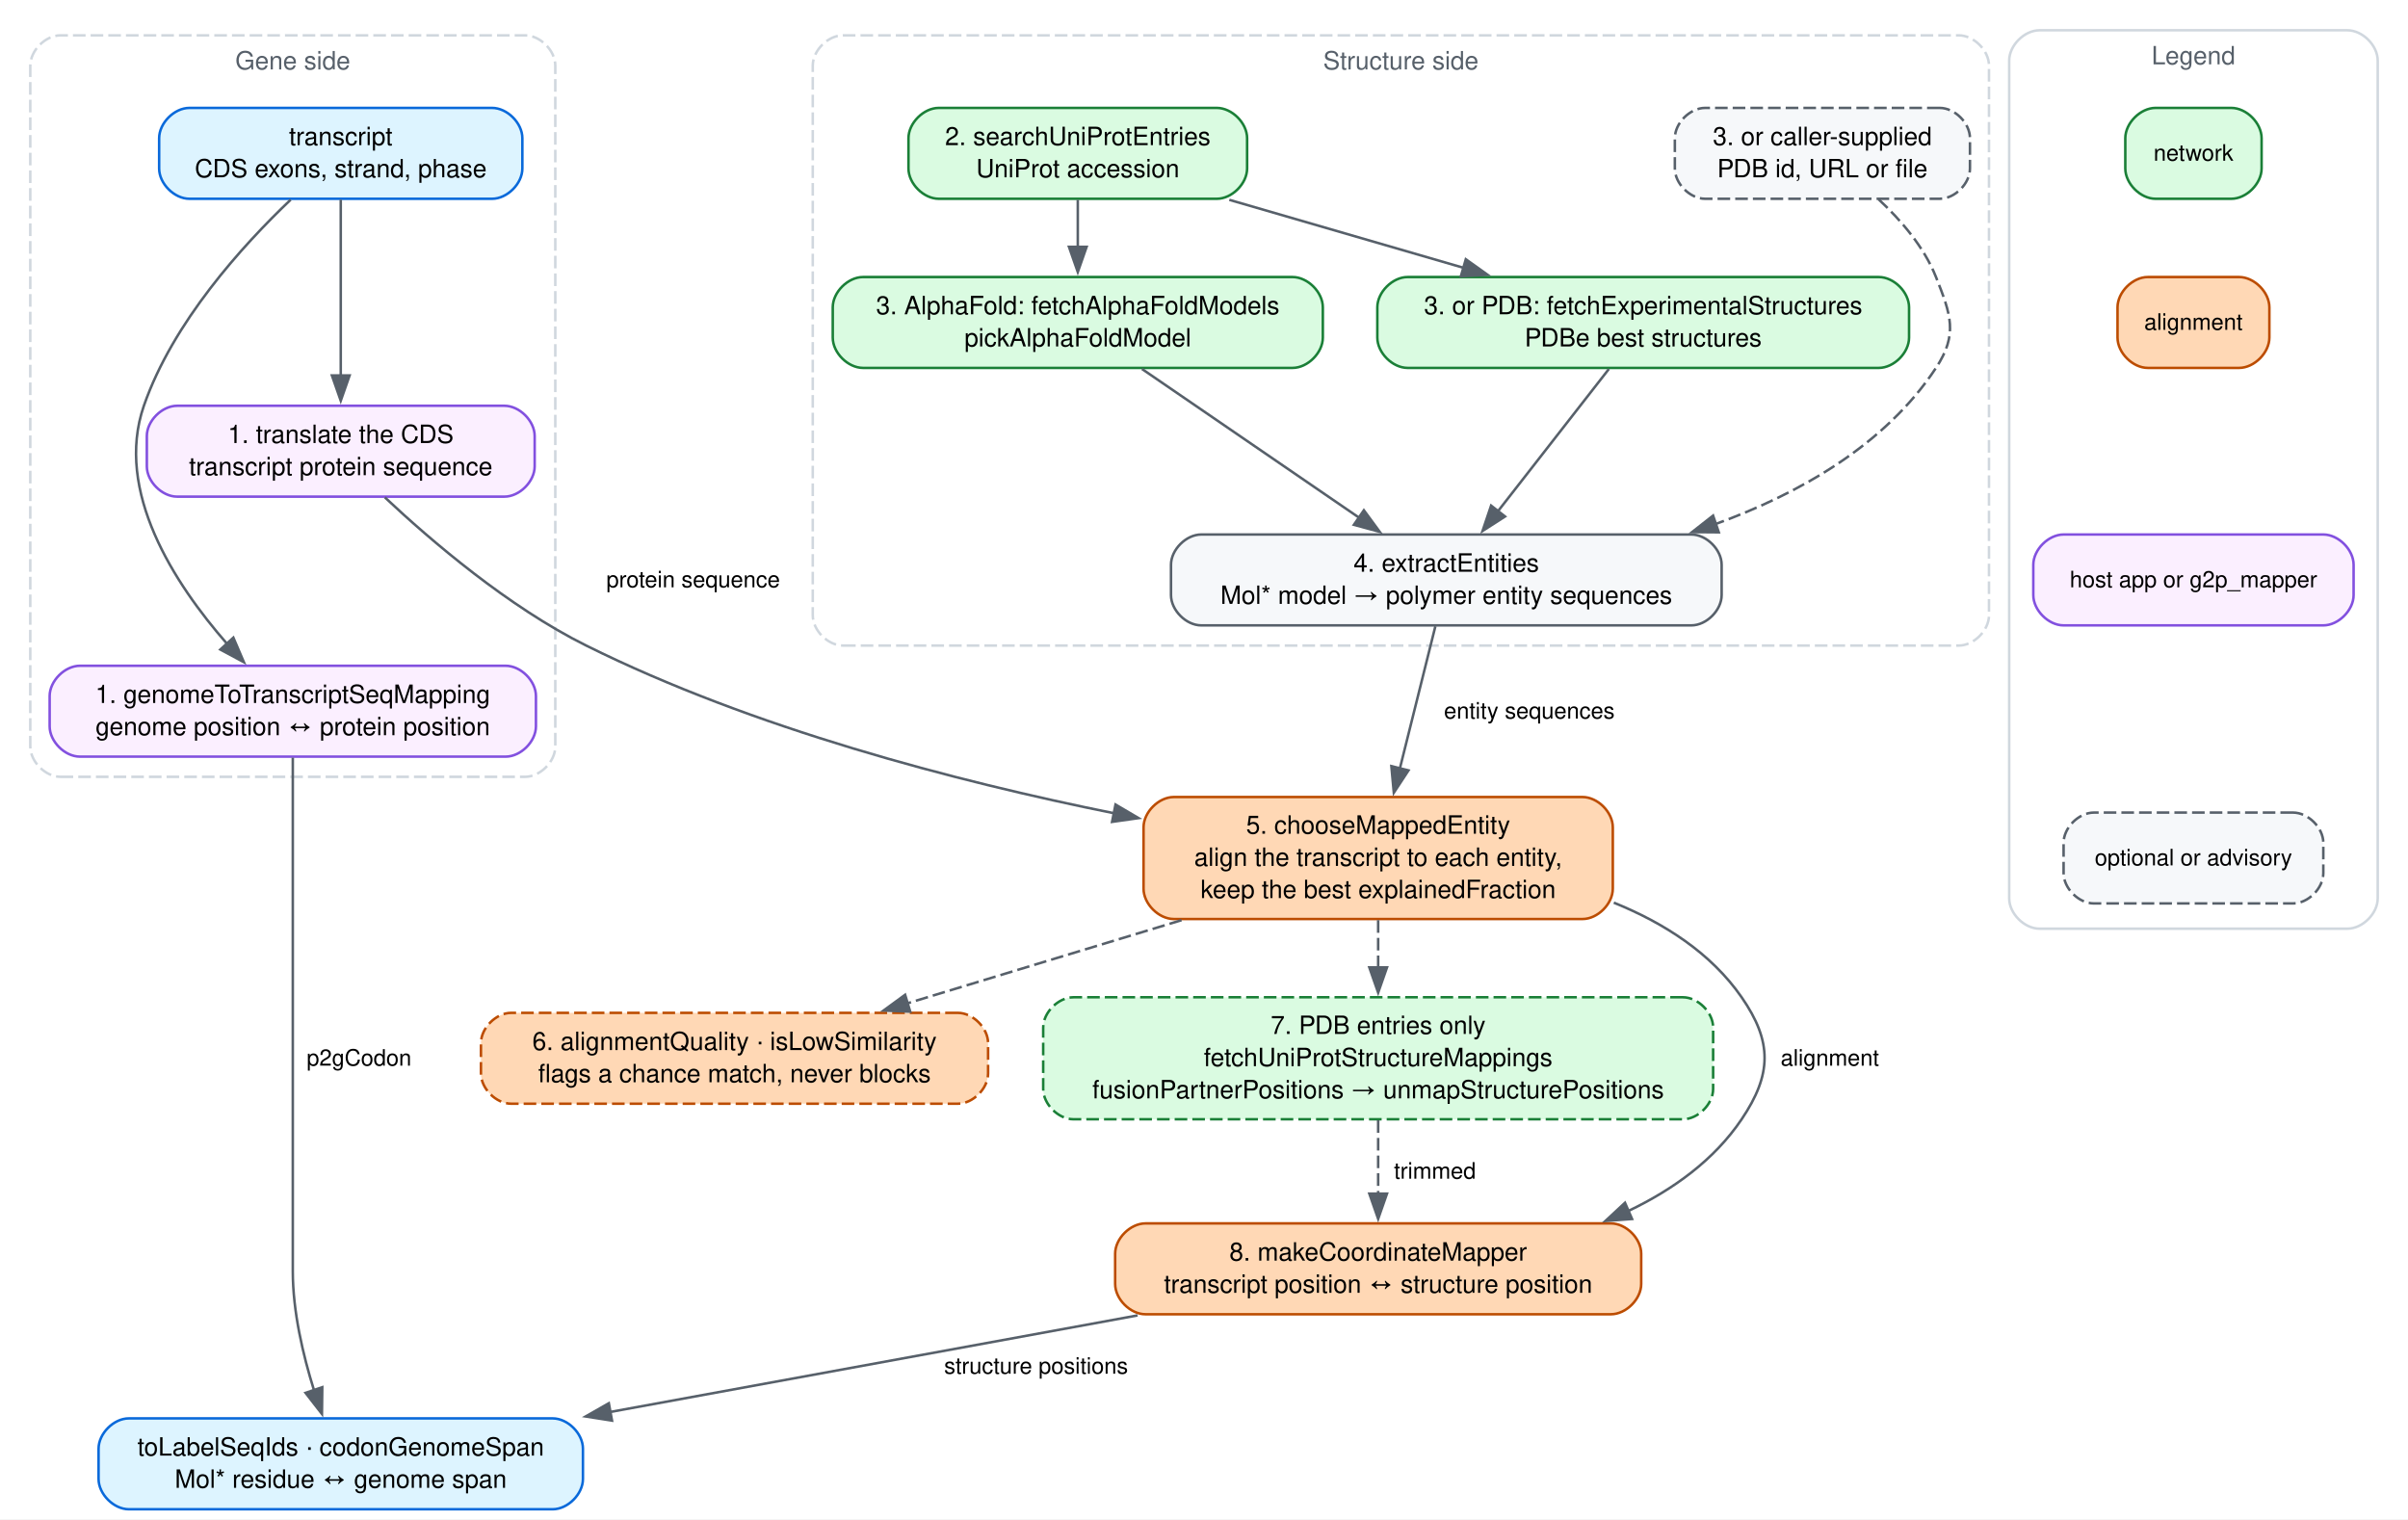
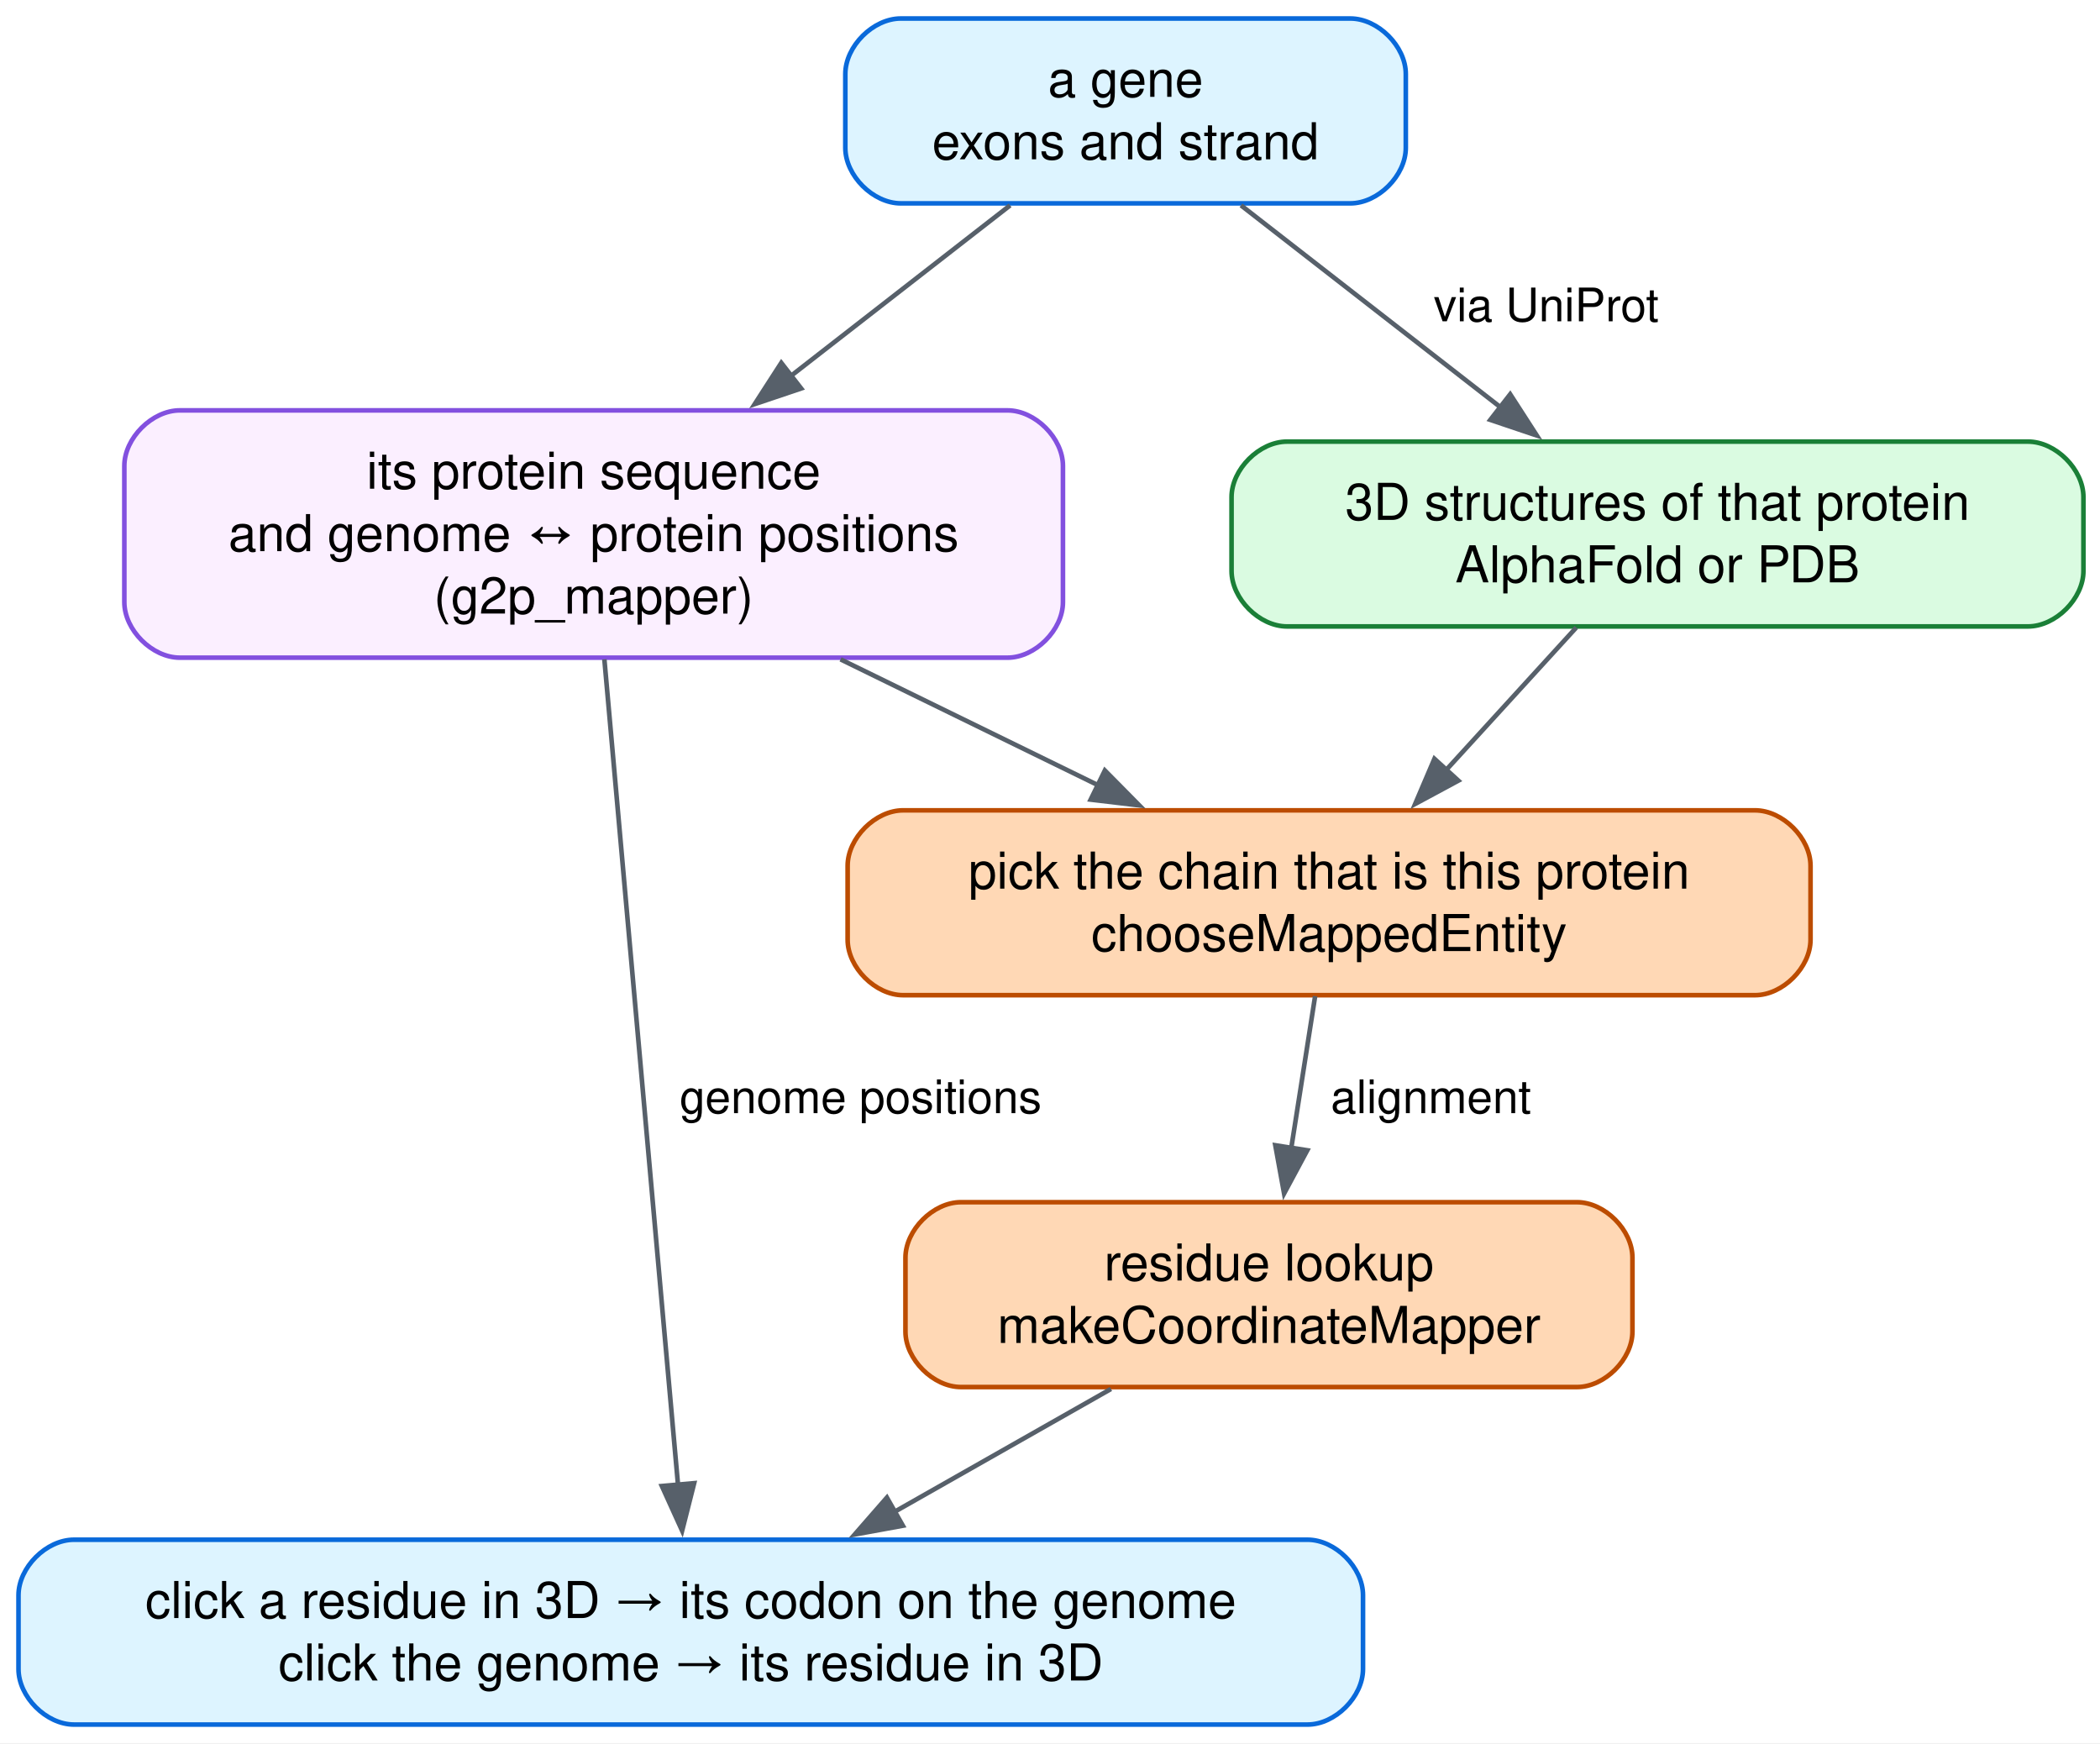
- <svg xmlns="http://www.w3.org/2000/svg" width="954pt" height="602pt" viewBox="0.00 0.00 954.00 602.00">
-   <g id="graph0" class="graph" transform="scale(1 1) rotate(0) translate(4 597.91)">
-     <polygon fill="white" stroke="none" points="-4,4 -4,-597.91 950,-597.91 950,4 -4,4" />
-     <g id="clust1" class="cluster">
-       <path fill="white" stroke="#d0d7de" stroke-dasharray="5,2" d="M20,-290.16C20,-290.16 204,-290.16 204,-290.16 210,-290.16 216,-296.16 216,-302.16 216,-302.16 216,-571.91 216,-571.91 216,-577.91 210,-583.91 204,-583.91 204,-583.91 20,-583.91 20,-583.91 14,-583.91 8,-577.91 8,-571.91 8,-571.91 8,-302.16 8,-302.16 8,-296.16 14,-290.16 20,-290.16" />
-       <text xml:space="preserve" text-anchor="middle" x="112" y="-570.41" font-family="Helvetica,sans-Serif" font-size="10.00" fill="#57606a">Gene side</text>
-     </g>
-     <g id="clust2" class="cluster">
-       <path fill="white" stroke="#d0d7de" stroke-dasharray="5,2" d="M330,-342.16C330,-342.16 772,-342.16 772,-342.16 778,-342.16 784,-348.16 784,-354.16 784,-354.16 784,-571.91 784,-571.91 784,-577.91 778,-583.91 772,-583.91 772,-583.91 330,-583.91 330,-583.91 324,-583.91 318,-577.91 318,-571.91 318,-571.91 318,-354.16 318,-354.16 318,-348.16 324,-342.16 330,-342.16" />
-       <text xml:space="preserve" text-anchor="middle" x="551" y="-570.41" font-family="Helvetica,sans-Serif" font-size="10.00" fill="#57606a">Structure side</text>
-     </g>
-     <g id="clust5" class="cluster">
-       <path fill="white" stroke="#d0d7de" d="M804,-230C804,-230 926,-230 926,-230 932,-230 938,-236 938,-242 938,-242 938,-573.91 938,-573.91 938,-579.91 932,-585.91 926,-585.91 926,-585.91 804,-585.91 804,-585.91 798,-585.91 792,-579.91 792,-573.91 792,-573.91 792,-242 792,-242 792,-236 798,-230 804,-230" />
-       <text xml:space="preserve" text-anchor="middle" x="865" y="-572.41" font-family="Helvetica,sans-Serif" font-size="10.00" fill="#57606a">Legend</text>
-     </g>
+ <svg xmlns="http://www.w3.org/2000/svg" width="454pt" height="377pt" viewBox="0.00 0.00 454.00 377.00">
+   <g id="graph0" class="graph" transform="scale(1 1) rotate(0) translate(4 372.8)">
+     <polygon fill="white" stroke="none" points="-4,4 -4,-372.8 450.42,-372.8 450.42,4 -4,4" />
    <g id="node1" class="node">
-       <path fill="#ddf4ff" stroke="#0969da" d="M190.95,-555.16C190.95,-555.16 71.05,-555.16 71.05,-555.16 65.05,-555.16 59.05,-549.16 59.05,-543.16 59.05,-543.16 59.05,-531.16 59.05,-531.16 59.05,-525.16 65.05,-519.16 71.05,-519.16 71.05,-519.16 190.95,-519.16 190.95,-519.16 196.95,-519.16 202.95,-525.16 202.95,-531.16 202.95,-531.16 202.95,-543.16 202.95,-543.16 202.95,-549.16 196.95,-555.16 190.95,-555.16" />
-       <text xml:space="preserve" text-anchor="middle" x="131" y="-540.41" font-family="Helvetica,sans-Serif" font-size="10.00">transcript</text>
-       <text xml:space="preserve" text-anchor="middle" x="131" y="-527.66" font-family="Helvetica,sans-Serif" font-size="10.00">CDS exons, strand, phase</text>
+       <path fill="#ddf4ff" stroke="#0969da" d="M287.92,-368.8C287.92,-368.8 190.75,-368.8 190.75,-368.8 184.75,-368.8 178.75,-362.8 178.75,-356.8 178.75,-356.8 178.75,-340.84 178.75,-340.84 178.75,-334.84 184.75,-328.84 190.75,-328.84 190.75,-328.84 287.92,-328.84 287.92,-328.84 293.92,-328.84 299.92,-334.84 299.92,-340.84 299.92,-340.84 299.92,-356.8 299.92,-356.8 299.92,-362.8 293.92,-368.8 287.92,-368.8" />
+       <text xml:space="preserve" text-anchor="middle" x="239.34" y="-351.87" font-family="Helvetica,sans-Serif" font-size="11.00">a gene</text>
+       <text xml:space="preserve" text-anchor="middle" x="239.34" y="-338.37" font-family="Helvetica,sans-Serif" font-size="11.00">exons and strand</text>
    </g>
    <g id="node2" class="node">
-       <path fill="#fbefff" stroke="#8250df" d="M195.83,-437.16C195.83,-437.16 66.17,-437.16 66.17,-437.16 60.17,-437.16 54.17,-431.16 54.17,-425.16 54.17,-425.16 54.17,-413.16 54.17,-413.16 54.17,-407.16 60.17,-401.16 66.17,-401.16 66.17,-401.16 195.83,-401.16 195.83,-401.16 201.83,-401.16 207.83,-407.16 207.83,-413.16 207.83,-413.16 207.83,-425.16 207.83,-425.16 207.83,-431.16 201.83,-437.16 195.83,-437.16" />
-       <text xml:space="preserve" text-anchor="middle" x="131" y="-422.41" font-family="Helvetica,sans-Serif" font-size="10.00">1. translate the CDS</text>
-       <text xml:space="preserve" text-anchor="middle" x="131" y="-409.66" font-family="Helvetica,sans-Serif" font-size="10.00">transcript protein sequence</text>
+       <path fill="#fbefff" stroke="#8250df" d="M213.8,-284.09C213.8,-284.09 34.88,-284.09 34.88,-284.09 28.88,-284.09 22.88,-278.09 22.88,-272.09 22.88,-272.09 22.88,-242.63 22.88,-242.63 22.88,-236.63 28.88,-230.63 34.88,-230.63 34.88,-230.63 213.8,-230.63 213.8,-230.63 219.8,-230.63 225.8,-236.63 225.8,-242.63 225.8,-242.63 225.8,-272.09 225.8,-272.09 225.8,-278.09 219.8,-284.09 213.8,-284.09" />
+       <text xml:space="preserve" text-anchor="middle" x="124.34" y="-267.16" font-family="Helvetica,sans-Serif" font-size="11.00">its protein sequence</text>
+       <text xml:space="preserve" text-anchor="middle" x="124.34" y="-253.66" font-family="Helvetica,sans-Serif" font-size="11.00">and genome ↔ protein positions</text>
+       <text xml:space="preserve" text-anchor="middle" x="124.34" y="-240.16" font-family="Helvetica,sans-Serif" font-size="11.00">(g2p_mapper)</text>
    </g>
    <g id="edge1" class="edge">
-       <path fill="none" stroke="#57606a" d="M131,-518.79C131,-500.34 131,-470.86 131,-448.93" />
-       <polygon fill="#57606a" stroke="#57606a" points="134.5,-449.16 131,-439.16 127.5,-449.16 134.5,-449.16" />
+       <path fill="none" stroke="#57606a" d="M214.38,-328.41C200.45,-317.57 182.71,-303.77 166.67,-291.29" />
+       <polygon fill="#57606a" stroke="#57606a" points="169.2,-288.83 159.16,-285.45 164.91,-294.36 169.2,-288.83" />
    </g>
    <g id="node3" class="node">
-       <path fill="#fbefff" stroke="#8250df" d="M196.33,-334.16C196.33,-334.16 27.67,-334.16 27.67,-334.16 21.67,-334.16 15.67,-328.16 15.67,-322.16 15.67,-322.16 15.67,-310.16 15.67,-310.16 15.67,-304.16 21.67,-298.16 27.67,-298.16 27.67,-298.16 196.33,-298.16 196.33,-298.16 202.33,-298.16 208.33,-304.16 208.33,-310.16 208.33,-310.16 208.33,-322.16 208.33,-322.16 208.33,-328.16 202.33,-334.16 196.33,-334.16" />
-       <text xml:space="preserve" text-anchor="middle" x="112" y="-319.41" font-family="Helvetica,sans-Serif" font-size="10.00">1. genomeToTranscriptSeqMapping</text>
-       <text xml:space="preserve" text-anchor="middle" x="112" y="-306.66" font-family="Helvetica,sans-Serif" font-size="10.00">genome position ↔ protein position</text>
+       <path fill="#dafbe1" stroke="#1a7f37" d="M434.42,-277.34C434.42,-277.34 274.25,-277.34 274.25,-277.34 268.25,-277.34 262.25,-271.34 262.25,-265.34 262.25,-265.34 262.25,-249.38 262.25,-249.38 262.25,-243.38 268.25,-237.38 274.25,-237.38 274.25,-237.38 434.42,-237.38 434.42,-237.38 440.42,-237.38 446.42,-243.38 446.42,-249.38 446.42,-249.38 446.42,-265.34 446.42,-265.34 446.42,-271.34 440.42,-277.34 434.42,-277.34" />
+       <text xml:space="preserve" text-anchor="middle" x="354.34" y="-260.41" font-family="Helvetica,sans-Serif" font-size="11.00">3D structures of that protein</text>
+       <text xml:space="preserve" text-anchor="middle" x="354.34" y="-246.91" font-family="Helvetica,sans-Serif" font-size="11.00">AlphaFold or PDB</text>
    </g>
    <g id="edge2" class="edge">
-       <path fill="none" stroke="#57606a" d="M111.16,-518.79C92.07,-500.64 64.47,-470.24 53,-437.16 41.27,-403.32 65.11,-366.68 85.91,-342.91" />
-       <polygon fill="#57606a" stroke="#57606a" points="88.45,-345.31 92.62,-335.58 83.29,-340.59 88.45,-345.31" />
+       <path fill="none" stroke="#57606a" d="M264.29,-328.41C280.71,-315.63 302.42,-298.74 320.41,-284.75" />
+       <polygon fill="#57606a" stroke="#57606a" points="322.49,-287.57 328.24,-278.66 318.19,-282.04 322.49,-287.57" />
+       <text xml:space="preserve" text-anchor="middle" x="330.28" y="-303.34" font-family="Helvetica,sans-Serif" font-size="10.00"> via UniProt </text>
    </g>
    <g id="node4" class="node">
-       <path fill="#dafbe1" stroke="#1a7f37" d="M478.08,-555.16C478.08,-555.16 367.92,-555.16 367.92,-555.16 361.92,-555.16 355.92,-549.16 355.92,-543.16 355.92,-543.16 355.92,-531.16 355.92,-531.16 355.92,-525.16 361.92,-519.16 367.92,-519.16 367.92,-519.16 478.08,-519.16 478.08,-519.16 484.08,-519.16 490.08,-525.16 490.08,-531.16 490.08,-531.16 490.08,-543.16 490.08,-543.16 490.08,-549.16 484.08,-555.16 478.08,-555.16" />
-       <text xml:space="preserve" text-anchor="middle" x="423" y="-540.41" font-family="Helvetica,sans-Serif" font-size="10.00">2. searchUniProtEntries</text>
-       <text xml:space="preserve" text-anchor="middle" x="423" y="-527.66" font-family="Helvetica,sans-Serif" font-size="10.00">UniProt accession</text>
+       <path fill="#ffd8b5" stroke="#bc4c00" d="M375.42,-197.63C375.42,-197.63 191.25,-197.63 191.25,-197.63 185.25,-197.63 179.25,-191.63 179.25,-185.63 179.25,-185.63 179.25,-169.67 179.25,-169.67 179.25,-163.67 185.25,-157.67 191.25,-157.67 191.25,-157.67 375.42,-157.67 375.42,-157.67 381.42,-157.67 387.42,-163.67 387.42,-169.67 387.42,-169.67 387.42,-185.63 387.42,-185.63 387.42,-191.63 381.42,-197.63 375.42,-197.63" />
+       <text xml:space="preserve" text-anchor="middle" x="283.34" y="-180.7" font-family="Helvetica,sans-Serif" font-size="11.00">pick the chain that is this protein</text>
+       <text xml:space="preserve" text-anchor="middle" x="283.34" y="-167.2" font-family="Helvetica,sans-Serif" font-size="11.00">chooseMappedEntity</text>
    </g>
-     <g id="node9" class="node">
-       <path fill="#ffd8b5" stroke="#bc4c00" d="M622.96,-282.16C622.96,-282.16 461.05,-282.16 461.05,-282.16 455.05,-282.16 449.05,-276.16 449.05,-270.16 449.05,-270.16 449.05,-245.83 449.05,-245.83 449.05,-239.83 455.05,-233.83 461.05,-233.83 461.05,-233.83 622.96,-233.83 622.96,-233.83 628.96,-233.83 634.96,-239.83 634.96,-245.83 634.96,-245.83 634.96,-270.16 634.96,-270.16 634.96,-276.16 628.96,-282.16 622.96,-282.16" />
-       <text xml:space="preserve" text-anchor="middle" x="542" y="-267.62" font-family="Helvetica,sans-Serif" font-size="10.00">5. chooseMappedEntity</text>
-       <text xml:space="preserve" text-anchor="middle" x="542" y="-254.87" font-family="Helvetica,sans-Serif" font-size="10.00">align the transcript to each entity,</text>
-       <text xml:space="preserve" text-anchor="middle" x="542" y="-242.12" font-family="Helvetica,sans-Serif" font-size="10.00">keep the best explainedFraction</text>
+     <g id="edge3" class="edge">
+       <path fill="none" stroke="#57606a" d="M177.72,-230.27C195.75,-221.46 215.79,-211.66 233.52,-203" />
+       <polygon fill="#57606a" stroke="#57606a" points="234.86,-206.24 242.31,-198.7 231.79,-199.95 234.86,-206.24" />
    </g>
-     <g id="edge9" class="edge">
-       <path fill="none" stroke="#57606a" d="M148.47,-400.87C166.86,-383.62 197.36,-357.51 228.25,-342.16 294.18,-309.39 374.54,-288.41 437.42,-275.72" />
-       <polygon fill="#57606a" stroke="#57606a" points="437.94,-279.18 447.07,-273.81 436.58,-272.32 437.94,-279.18" />
-       <text xml:space="preserve" text-anchor="middle" x="270.62" y="-365.24" font-family="Helvetica,sans-Serif" font-size="9.00"> protein sequence </text>
+     <g id="node6" class="node">
+       <path fill="#ddf4ff" stroke="#0969da" d="M278.67,-39.96C278.67,-39.96 12,-39.96 12,-39.96 6,-39.96 0,-33.96 0,-27.96 0,-27.96 0,-12 0,-12 0,-6 6,0 12,0 12,0 278.67,0 278.67,0 284.67,0 290.67,-6 290.67,-12 290.67,-12 290.67,-27.96 290.67,-27.96 290.67,-33.96 284.67,-39.96 278.67,-39.96" />
+       <text xml:space="preserve" text-anchor="middle" x="145.34" y="-23.03" font-family="Helvetica,sans-Serif" font-size="11.00">click a residue in 3D → its codon on the genome</text>
+       <text xml:space="preserve" text-anchor="middle" x="145.34" y="-9.53" font-family="Helvetica,sans-Serif" font-size="11.00">click the genome → its residue in 3D</text>
    </g>
-     <g id="node13" class="node">
-       <path fill="#ddf4ff" stroke="#0969da" d="M214.95,-36C214.95,-36 47.05,-36 47.05,-36 41.05,-36 35.05,-30 35.05,-24 35.05,-24 35.05,-12 35.05,-12 35.05,-6 41.05,0 47.05,0 47.05,0 214.95,0 214.95,0 220.95,0 226.95,-6 226.95,-12 226.95,-12 226.95,-24 226.95,-24 226.95,-30 220.95,-36 214.95,-36" />
-       <text xml:space="preserve" text-anchor="middle" x="131" y="-21.25" font-family="Helvetica,sans-Serif" font-size="10.00">toLabelSeqIds · codonGenomeSpan</text>
-       <text xml:space="preserve" text-anchor="middle" x="131" y="-8.5" font-family="Helvetica,sans-Serif" font-size="10.00">Mol* residue ↔ genome span</text>
+     <g id="edge7" class="edge">
+       <path fill="none" stroke="#57606a" d="M126.66,-230.27C130.57,-186.45 138.44,-98.28 142.6,-51.59" />
+       <polygon fill="#57606a" stroke="#57606a" points="146.07,-52.18 143.47,-41.91 139.09,-51.56 146.07,-52.18" />
+       <text xml:space="preserve" text-anchor="middle" x="182.06" y="-132.17" font-family="Helvetica,sans-Serif" font-size="10.00"> genome positions </text>
    </g>
-     <g id="edge16" class="edge">
-       <path fill="none" stroke="#57606a" d="M112,-297.76C112,-278.47 112,-246.42 112,-218.83 112,-218.83 112,-218.83 112,-94.25 112,-78.35 116.03,-61.13 120.39,-47.18" />
-       <polygon fill="#57606a" stroke="#57606a" points="123.68,-48.35 123.55,-37.76 117.05,-46.12 123.68,-48.35" />
-       <text xml:space="preserve" text-anchor="middle" x="138.25" y="-175.74" font-family="Helvetica,sans-Serif" font-size="9.00"> p2gCodon </text>
+     <g id="edge4" class="edge">
+       <path fill="none" stroke="#57606a" d="M336.78,-237.15C328.25,-227.81 317.84,-216.41 308.48,-206.17" />
+       <polygon fill="#57606a" stroke="#57606a" points="311.28,-204.05 301.95,-199.02 306.11,-208.77 311.28,-204.05" />
    </g>
    <g id="node5" class="node">
-       <path fill="#dafbe1" stroke="#1a7f37" d="M508.08,-488.16C508.08,-488.16 337.92,-488.16 337.92,-488.16 331.92,-488.16 325.92,-482.16 325.92,-476.16 325.92,-476.16 325.92,-464.16 325.92,-464.16 325.92,-458.16 331.92,-452.16 337.92,-452.16 337.92,-452.16 508.08,-452.16 508.08,-452.16 514.08,-452.16 520.08,-458.16 520.08,-464.16 520.08,-464.16 520.08,-476.16 520.08,-476.16 520.08,-482.16 514.08,-488.16 508.08,-488.16" />
-       <text xml:space="preserve" text-anchor="middle" x="423" y="-473.41" font-family="Helvetica,sans-Serif" font-size="10.00">3. AlphaFold: fetchAlphaFoldModels</text>
-       <text xml:space="preserve" text-anchor="middle" x="423" y="-460.66" font-family="Helvetica,sans-Serif" font-size="10.00">pickAlphaFoldModel</text>
-     </g>
-     <g id="edge4" class="edge">
-       <path fill="none" stroke="#57606a" d="M423,-518.74C423,-512.91 423,-506.25 423,-499.8" />
-       <polygon fill="#57606a" stroke="#57606a" points="426.5,-500.14 423,-490.14 419.5,-500.14 426.5,-500.14" />
-     </g>
-     <g id="node6" class="node">
-       <path fill="#dafbe1" stroke="#1a7f37" d="M740.33,-488.16C740.33,-488.16 553.67,-488.16 553.67,-488.16 547.67,-488.16 541.67,-482.16 541.67,-476.16 541.67,-476.16 541.67,-464.16 541.67,-464.16 541.67,-458.16 547.67,-452.16 553.67,-452.16 553.67,-452.16 740.33,-452.16 740.33,-452.16 746.33,-452.16 752.33,-458.16 752.33,-464.16 752.33,-464.16 752.33,-476.16 752.33,-476.16 752.33,-482.16 746.33,-488.16 740.33,-488.16" />
-       <text xml:space="preserve" text-anchor="middle" x="647" y="-473.41" font-family="Helvetica,sans-Serif" font-size="10.00">3. or PDB: fetchExperimentalStructures</text>
-       <text xml:space="preserve" text-anchor="middle" x="647" y="-460.66" font-family="Helvetica,sans-Serif" font-size="10.00">PDBe best structures</text>
+       <path fill="#ffd8b5" stroke="#bc4c00" d="M336.92,-112.92C336.92,-112.92 203.75,-112.92 203.75,-112.92 197.75,-112.92 191.75,-106.92 191.75,-100.92 191.75,-100.92 191.75,-84.96 191.75,-84.96 191.75,-78.96 197.75,-72.96 203.75,-72.96 203.75,-72.96 336.92,-72.96 336.92,-72.96 342.92,-72.96 348.92,-78.96 348.92,-84.96 348.92,-84.96 348.92,-100.92 348.92,-100.92 348.92,-106.92 342.92,-112.92 336.92,-112.92" />
+       <text xml:space="preserve" text-anchor="middle" x="270.34" y="-95.99" font-family="Helvetica,sans-Serif" font-size="11.00">residue lookup</text>
+       <text xml:space="preserve" text-anchor="middle" x="270.34" y="-82.49" font-family="Helvetica,sans-Serif" font-size="11.00">makeCoordinateMapper</text>
    </g>
    <g id="edge5" class="edge">
-       <path fill="none" stroke="#57606a" d="M483.03,-518.74C511.65,-510.44 546.09,-500.44 576.01,-491.76" />
-       <polygon fill="#57606a" stroke="#57606a" points="576.72,-495.2 585.35,-489.05 574.77,-488.47 576.72,-495.2" />
-     </g>
-     <g id="node8" class="node">
-       <path fill="#f6f8fa" stroke="#57606a" d="M666.08,-386.16C666.08,-386.16 471.92,-386.16 471.92,-386.16 465.92,-386.16 459.92,-380.16 459.92,-374.16 459.92,-374.16 459.92,-362.16 459.92,-362.16 459.92,-356.16 465.92,-350.16 471.92,-350.16 471.92,-350.16 666.08,-350.16 666.08,-350.16 672.08,-350.16 678.08,-356.16 678.08,-362.16 678.08,-362.16 678.08,-374.16 678.08,-374.16 678.08,-380.16 672.08,-386.16 666.08,-386.16" />
-       <text xml:space="preserve" text-anchor="middle" x="569" y="-371.41" font-family="Helvetica,sans-Serif" font-size="10.00">4. extractEntities</text>
-       <text xml:space="preserve" text-anchor="middle" x="569" y="-358.66" font-family="Helvetica,sans-Serif" font-size="10.00">Mol* model → polymer entity sequences</text>
+       <path fill="none" stroke="#57606a" d="M280.32,-157.47C278.79,-147.72 276.89,-135.65 275.16,-124.65" />
+       <polygon fill="#57606a" stroke="#57606a" points="278.62,-124.14 273.61,-114.8 271.71,-125.22 278.62,-124.14" />
+       <text xml:space="preserve" text-anchor="middle" x="305.36" y="-132.17" font-family="Helvetica,sans-Serif" font-size="10.00"> alignment </text>
    </g>
    <g id="edge6" class="edge">
-       <path fill="none" stroke="#57606a" d="M448.43,-451.74C472.3,-435.39 508.18,-410.82 534.6,-392.72" />
-       <polygon fill="#57606a" stroke="#57606a" points="536.34,-395.77 542.61,-387.23 532.38,-390 536.34,-395.77" />
-     </g>
-     <g id="edge7" class="edge">
-       <path fill="none" stroke="#57606a" d="M633.41,-451.74C621.22,-436.11 603.16,-412.96 589.27,-395.14" />
-       <polygon fill="#57606a" stroke="#57606a" points="592.27,-393.3 583.36,-387.57 586.75,-397.61 592.27,-393.3" />
-     </g>
-     <g id="node7" class="node">
-       <path fill="#f6f8fa" stroke="#57606a" stroke-dasharray="5,2" d="M764.46,-555.16C764.46,-555.16 671.54,-555.16 671.54,-555.16 665.54,-555.16 659.54,-549.16 659.54,-543.16 659.54,-543.16 659.54,-531.16 659.54,-531.16 659.54,-525.16 665.54,-519.16 671.54,-519.16 671.54,-519.16 764.46,-519.16 764.46,-519.16 770.46,-519.16 776.46,-525.16 776.46,-531.16 776.46,-531.16 776.46,-543.16 776.46,-543.16 776.46,-549.16 770.46,-555.16 764.46,-555.16" />
-       <text xml:space="preserve" text-anchor="middle" x="718" y="-540.41" font-family="Helvetica,sans-Serif" font-size="10.00">3. or caller-supplied</text>
-       <text xml:space="preserve" text-anchor="middle" x="718" y="-527.66" font-family="Helvetica,sans-Serif" font-size="10.00">PDB id, URL or file</text>
-     </g>
-     <g id="edge8" class="edge">
-       <path fill="none" stroke="#57606a" stroke-dasharray="5,2" d="M740.23,-518.98C749.09,-510.73 758.3,-500.06 763,-488.16 768.88,-473.28 771.81,-465.51 763,-452.16 742.93,-421.75 709.17,-402.44 675.39,-390.2" />
-       <polygon fill="#57606a" stroke="#57606a" points="676.95,-387.03 666.36,-387.11 674.69,-393.65 676.95,-387.03" />
-     </g>
-     <g id="edge10" class="edge">
-       <path fill="none" stroke="#57606a" d="M564.66,-349.78C560.88,-334.65 555.29,-312.26 550.61,-293.5" />
-       <polygon fill="#57606a" stroke="#57606a" points="554.02,-292.71 548.2,-283.85 547.23,-294.4 554.02,-292.71" />
-       <text xml:space="preserve" text-anchor="middle" x="601.89" y="-313.24" font-family="Helvetica,sans-Serif" font-size="9.00"> entity sequences </text>
-     </g>
-     <g id="node10" class="node">
-       <path fill="#ffd8b5" stroke="#bc4c00" stroke-dasharray="5,2" d="M375.46,-196.66C375.46,-196.66 198.54,-196.66 198.54,-196.66 192.54,-196.66 186.54,-190.66 186.54,-184.66 186.54,-184.66 186.54,-172.66 186.54,-172.66 186.54,-166.66 192.54,-160.66 198.54,-160.66 198.54,-160.66 375.46,-160.66 375.46,-160.66 381.46,-160.66 387.46,-166.66 387.46,-172.66 387.46,-172.66 387.46,-184.66 387.46,-184.66 387.46,-190.66 381.46,-196.66 375.46,-196.66" />
-       <text xml:space="preserve" text-anchor="middle" x="287" y="-181.91" font-family="Helvetica,sans-Serif" font-size="10.00">6. alignmentQuality · isLowSimilarity</text>
-       <text xml:space="preserve" text-anchor="middle" x="287" y="-169.16" font-family="Helvetica,sans-Serif" font-size="10.00">flags a chance match, never blocks</text>
-     </g>
-     <g id="edge11" class="edge">
-       <path fill="none" stroke="#57606a" stroke-dasharray="5,2" d="M464.11,-233.37C429.35,-222.83 388.76,-210.52 355.22,-200.35" />
-       <polygon fill="#57606a" stroke="#57606a" points="356.62,-197.12 346.04,-197.57 354.59,-203.82 356.62,-197.12" />
-     </g>
-     <g id="node11" class="node">
-       <path fill="#dafbe1" stroke="#1a7f37" stroke-dasharray="5,2" d="M662.71,-202.83C662.71,-202.83 421.29,-202.83 421.29,-202.83 415.29,-202.83 409.29,-196.83 409.29,-190.83 409.29,-190.83 409.29,-166.5 409.29,-166.5 409.29,-160.5 415.29,-154.5 421.29,-154.5 421.29,-154.5 662.71,-154.5 662.71,-154.5 668.71,-154.5 674.71,-160.5 674.71,-166.5 674.71,-166.5 674.71,-190.83 674.71,-190.83 674.71,-196.83 668.71,-202.83 662.71,-202.83" />
-       <text xml:space="preserve" text-anchor="middle" x="542" y="-188.29" font-family="Helvetica,sans-Serif" font-size="10.00">7. PDB entries only</text>
-       <text xml:space="preserve" text-anchor="middle" x="542" y="-175.54" font-family="Helvetica,sans-Serif" font-size="10.00">fetchUniProtStructureMappings</text>
-       <text xml:space="preserve" text-anchor="middle" x="542" y="-162.79" font-family="Helvetica,sans-Serif" font-size="10.00">fusionPartnerPositions → unmapStructurePositions</text>
-     </g>
-     <g id="edge12" class="edge">
-       <path fill="none" stroke="#57606a" stroke-dasharray="5,2" d="M542,-233.37C542,-227.38 542,-220.81 542,-214.39" />
-       <polygon fill="#57606a" stroke="#57606a" points="545.5,-214.66 542,-204.66 538.5,-214.66 545.5,-214.66" />
-     </g>
-     <g id="node12" class="node">
-       <path fill="#ffd8b5" stroke="#bc4c00" d="M634.21,-113.25C634.21,-113.25 449.8,-113.25 449.8,-113.25 443.8,-113.25 437.8,-107.25 437.8,-101.25 437.8,-101.25 437.8,-89.25 437.8,-89.25 437.8,-83.25 443.8,-77.25 449.8,-77.25 449.8,-77.25 634.21,-77.25 634.21,-77.25 640.21,-77.25 646.21,-83.25 646.21,-89.25 646.21,-89.25 646.21,-101.25 646.21,-101.25 646.21,-107.25 640.21,-113.25 634.21,-113.25" />
-       <text xml:space="preserve" text-anchor="middle" x="542" y="-98.5" font-family="Helvetica,sans-Serif" font-size="10.00">8. makeCoordinateMapper</text>
-       <text xml:space="preserve" text-anchor="middle" x="542" y="-85.75" font-family="Helvetica,sans-Serif" font-size="10.00">transcript position ↔ structure position</text>
-     </g>
-     <g id="edge13" class="edge">
-       <path fill="none" stroke="#57606a" d="M635.36,-240.31C655.21,-232.28 673.84,-220.4 686,-202.83 698.23,-185.17 698.01,-172.31 686,-154.5 675.1,-138.33 658.87,-126.65 641.19,-118.21" />
-       <polygon fill="#57606a" stroke="#57606a" points="642.59,-115 632.03,-114.21 639.79,-121.42 642.59,-115" />
-       <text xml:space="preserve" text-anchor="middle" x="720.96" y="-175.74" font-family="Helvetica,sans-Serif" font-size="9.00"> alignment </text>
-     </g>
-     <g id="edge14" class="edge">
-       <path fill="none" stroke="#57606a" stroke-dasharray="5,2" d="M542,-154.12C542,-145 542,-134.48 542,-124.94" />
-       <polygon fill="#57606a" stroke="#57606a" points="545.5,-125.05 542,-115.05 538.5,-125.05 545.5,-125.05" />
-       <text xml:space="preserve" text-anchor="middle" x="564.5" y="-130.95" font-family="Helvetica,sans-Serif" font-size="9.00"> trimmed </text>
-     </g>
-     <g id="edge15" class="edge">
-       <path fill="none" stroke="#57606a" d="M446.68,-76.8C384.13,-65.35 302.26,-50.36 237.57,-38.51" />
-       <polygon fill="#57606a" stroke="#57606a" points="238.47,-35.12 228.01,-36.76 237.21,-42 238.47,-35.12" />
-       <text xml:space="preserve" text-anchor="middle" x="406.48" y="-53.7" font-family="Helvetica,sans-Serif" font-size="9.00"> structure positions </text>
-     </g>
-     <g id="node14" class="node">
-       <path fill="#dafbe1" stroke="#1a7f37" d="M880,-555.16C880,-555.16 850,-555.16 850,-555.16 844,-555.16 838,-549.16 838,-543.16 838,-543.16 838,-531.16 838,-531.16 838,-525.16 844,-519.16 850,-519.16 850,-519.16 880,-519.16 880,-519.16 886,-519.16 892,-525.16 892,-531.16 892,-531.16 892,-543.16 892,-543.16 892,-549.16 886,-555.16 880,-555.16" />
-       <text xml:space="preserve" text-anchor="middle" x="865" y="-534.24" font-family="Helvetica,sans-Serif" font-size="9.00">network</text>
-     </g>
-     <g id="node15" class="node">
-       <path fill="#ffd8b5" stroke="#bc4c00" d="M883.08,-488.16C883.08,-488.16 846.92,-488.16 846.92,-488.16 840.92,-488.16 834.92,-482.16 834.92,-476.16 834.92,-476.16 834.92,-464.16 834.92,-464.16 834.92,-458.16 840.92,-452.16 846.92,-452.16 846.92,-452.16 883.08,-452.16 883.08,-452.16 889.08,-452.16 895.08,-458.16 895.08,-464.16 895.08,-464.16 895.08,-476.16 895.08,-476.16 895.08,-482.16 889.08,-488.16 883.08,-488.16" />
-       <text xml:space="preserve" text-anchor="middle" x="865" y="-467.24" font-family="Helvetica,sans-Serif" font-size="9.00">alignment</text>
-     </g>
-     <g id="node16" class="node">
-       <path fill="#fbefff" stroke="#8250df" d="M916.45,-386.16C916.45,-386.16 813.55,-386.16 813.55,-386.16 807.55,-386.16 801.55,-380.16 801.55,-374.16 801.55,-374.16 801.55,-362.16 801.55,-362.16 801.55,-356.16 807.55,-350.16 813.55,-350.16 813.55,-350.16 916.45,-350.16 916.45,-350.16 922.45,-350.16 928.45,-356.16 928.45,-362.16 928.45,-362.16 928.45,-374.16 928.45,-374.16 928.45,-380.16 922.45,-386.16 916.45,-386.16" />
-       <text xml:space="preserve" text-anchor="middle" x="865" y="-365.24" font-family="Helvetica,sans-Serif" font-size="9.00">host app or g2p_mapper</text>
-     </g>
-     <g id="node17" class="node">
-       <path fill="#f6f8fa" stroke="#57606a" stroke-dasharray="5,2" d="M904.45,-276C904.45,-276 825.55,-276 825.55,-276 819.55,-276 813.55,-270 813.55,-264 813.55,-264 813.55,-252 813.55,-252 813.55,-246 819.55,-240 825.55,-240 825.55,-240 904.45,-240 904.45,-240 910.45,-240 916.45,-246 916.45,-252 916.45,-252 916.45,-264 916.45,-264 916.45,-270 910.45,-276 904.45,-276" />
-       <text xml:space="preserve" text-anchor="middle" x="865" y="-255.07" font-family="Helvetica,sans-Serif" font-size="9.00">optional or advisory</text>
+       <path fill="none" stroke="#57606a" d="M236.18,-72.55C221.71,-64.34 204.67,-54.66 189.28,-45.93" />
+       <polygon fill="#57606a" stroke="#57606a" points="191.19,-42.99 180.77,-41.09 187.74,-49.07 191.19,-42.99" />
    </g>
  </g>
</svg>
